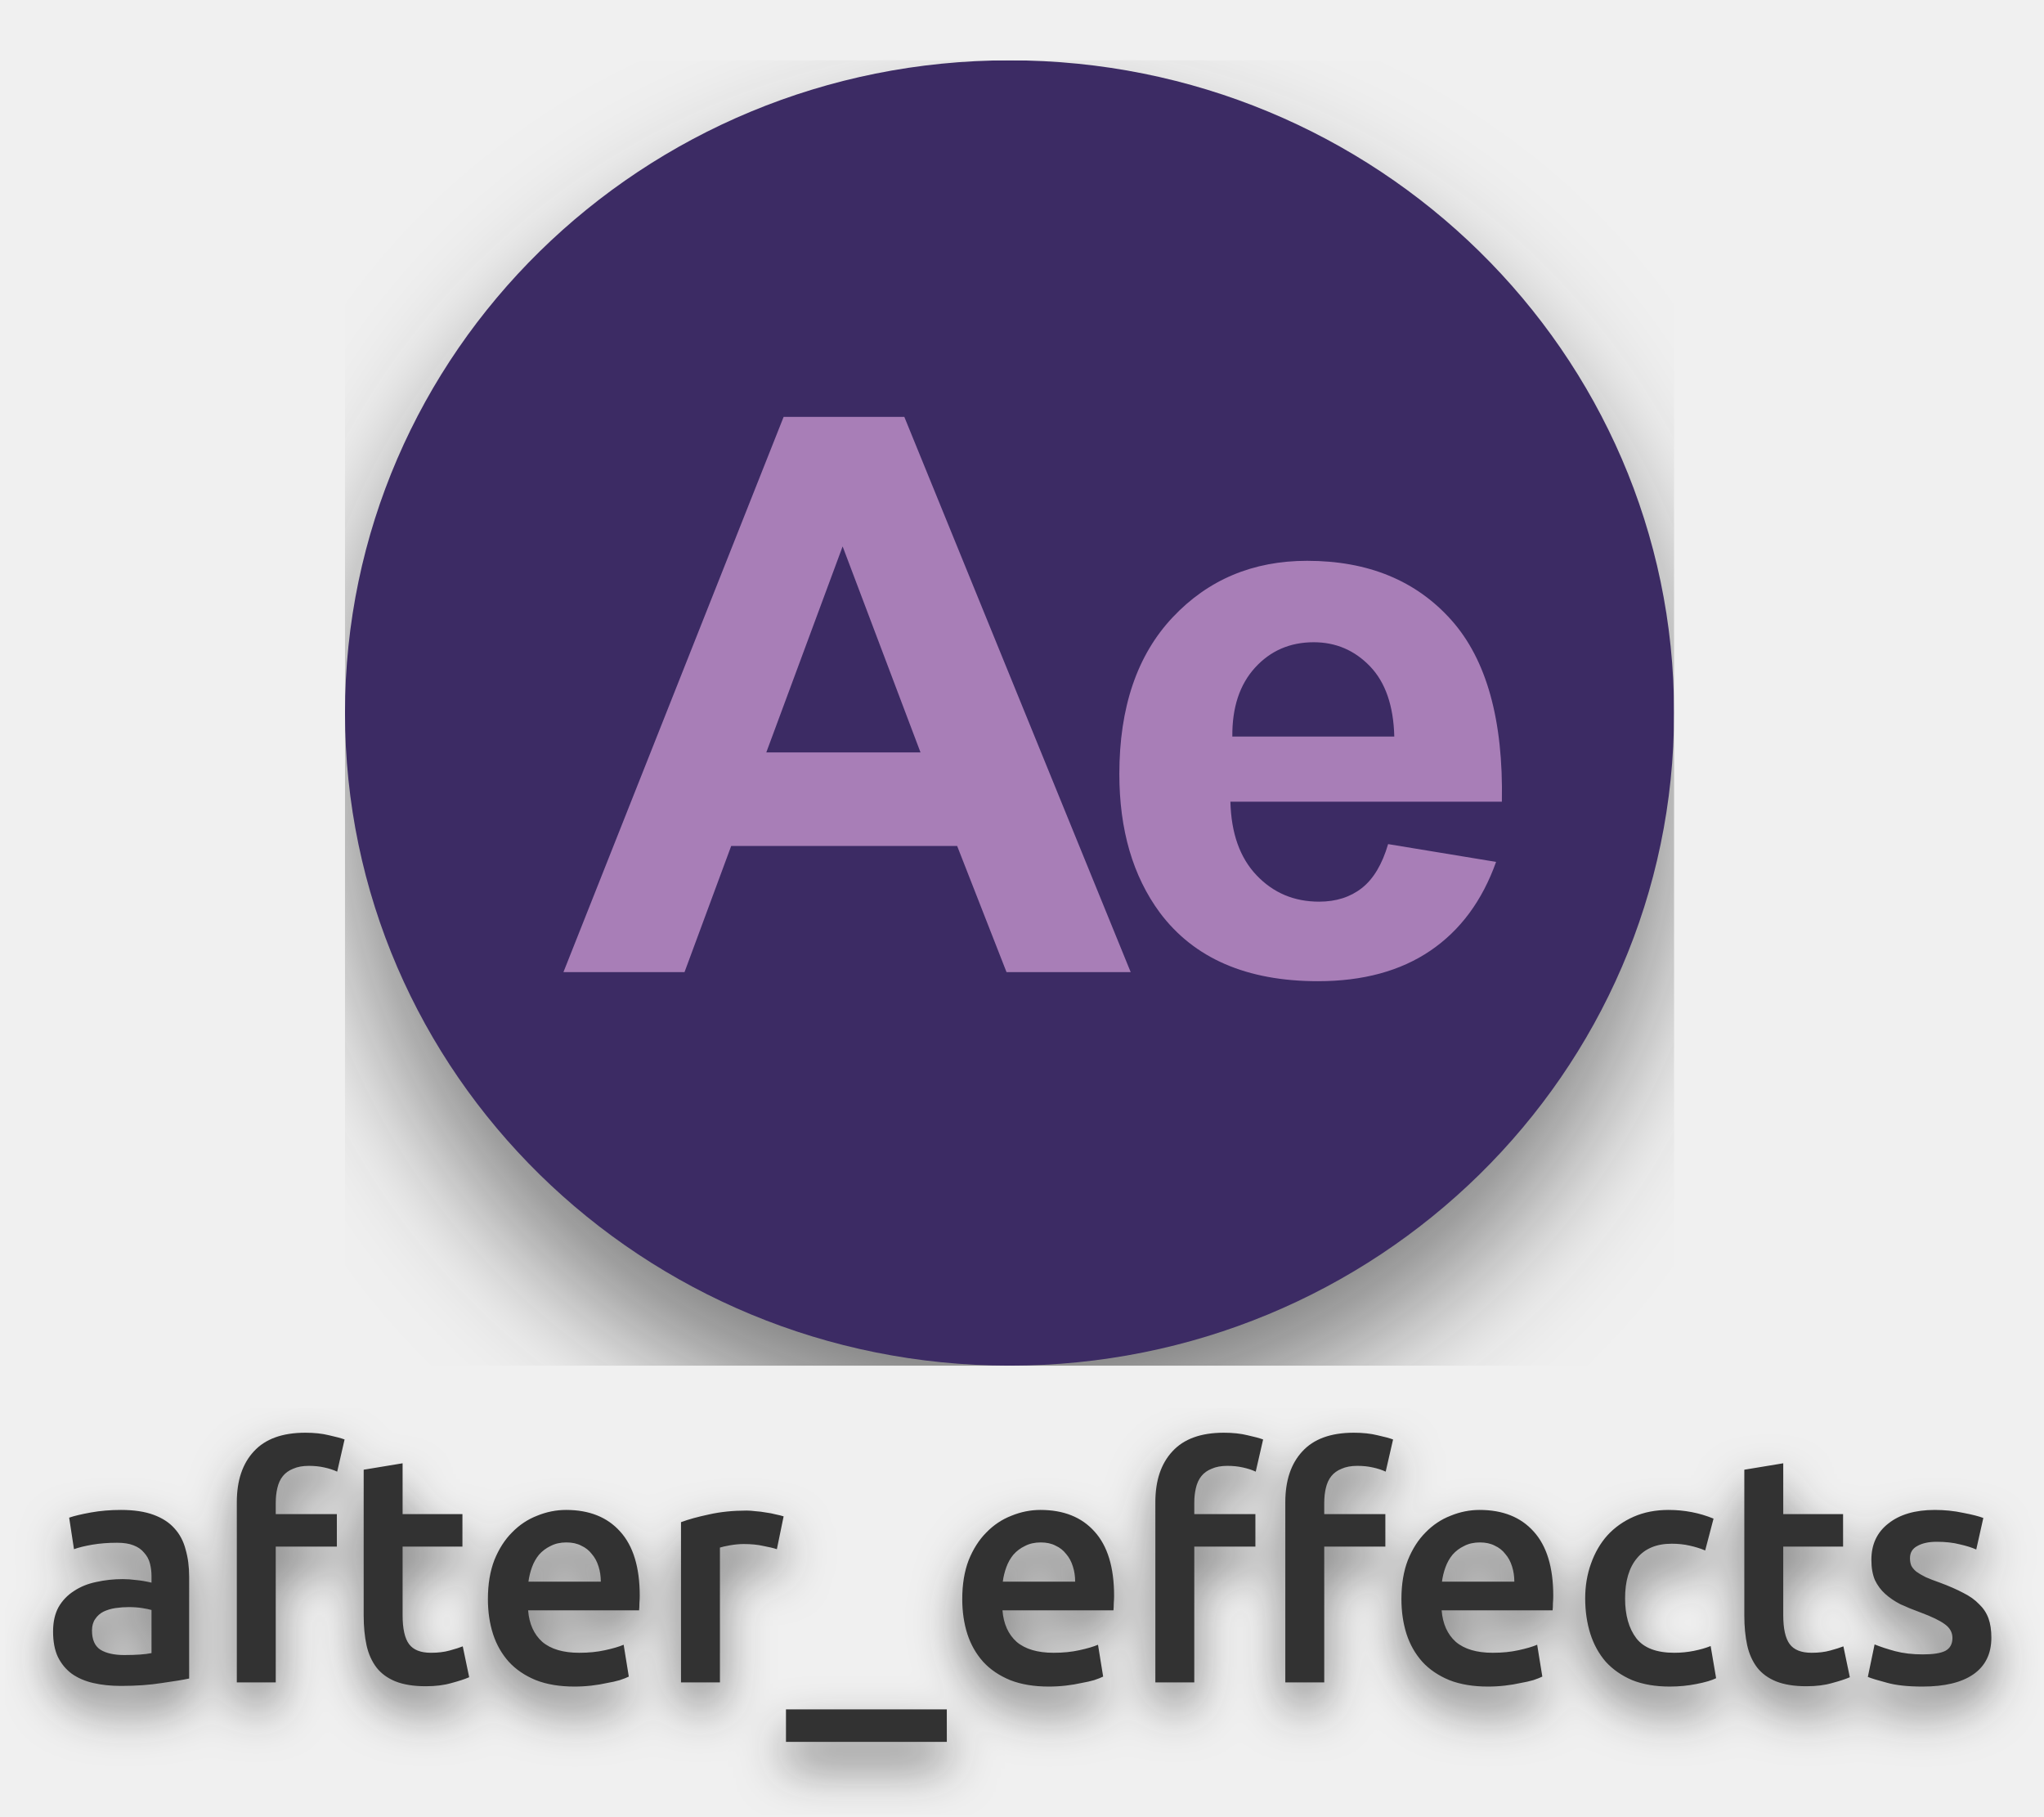
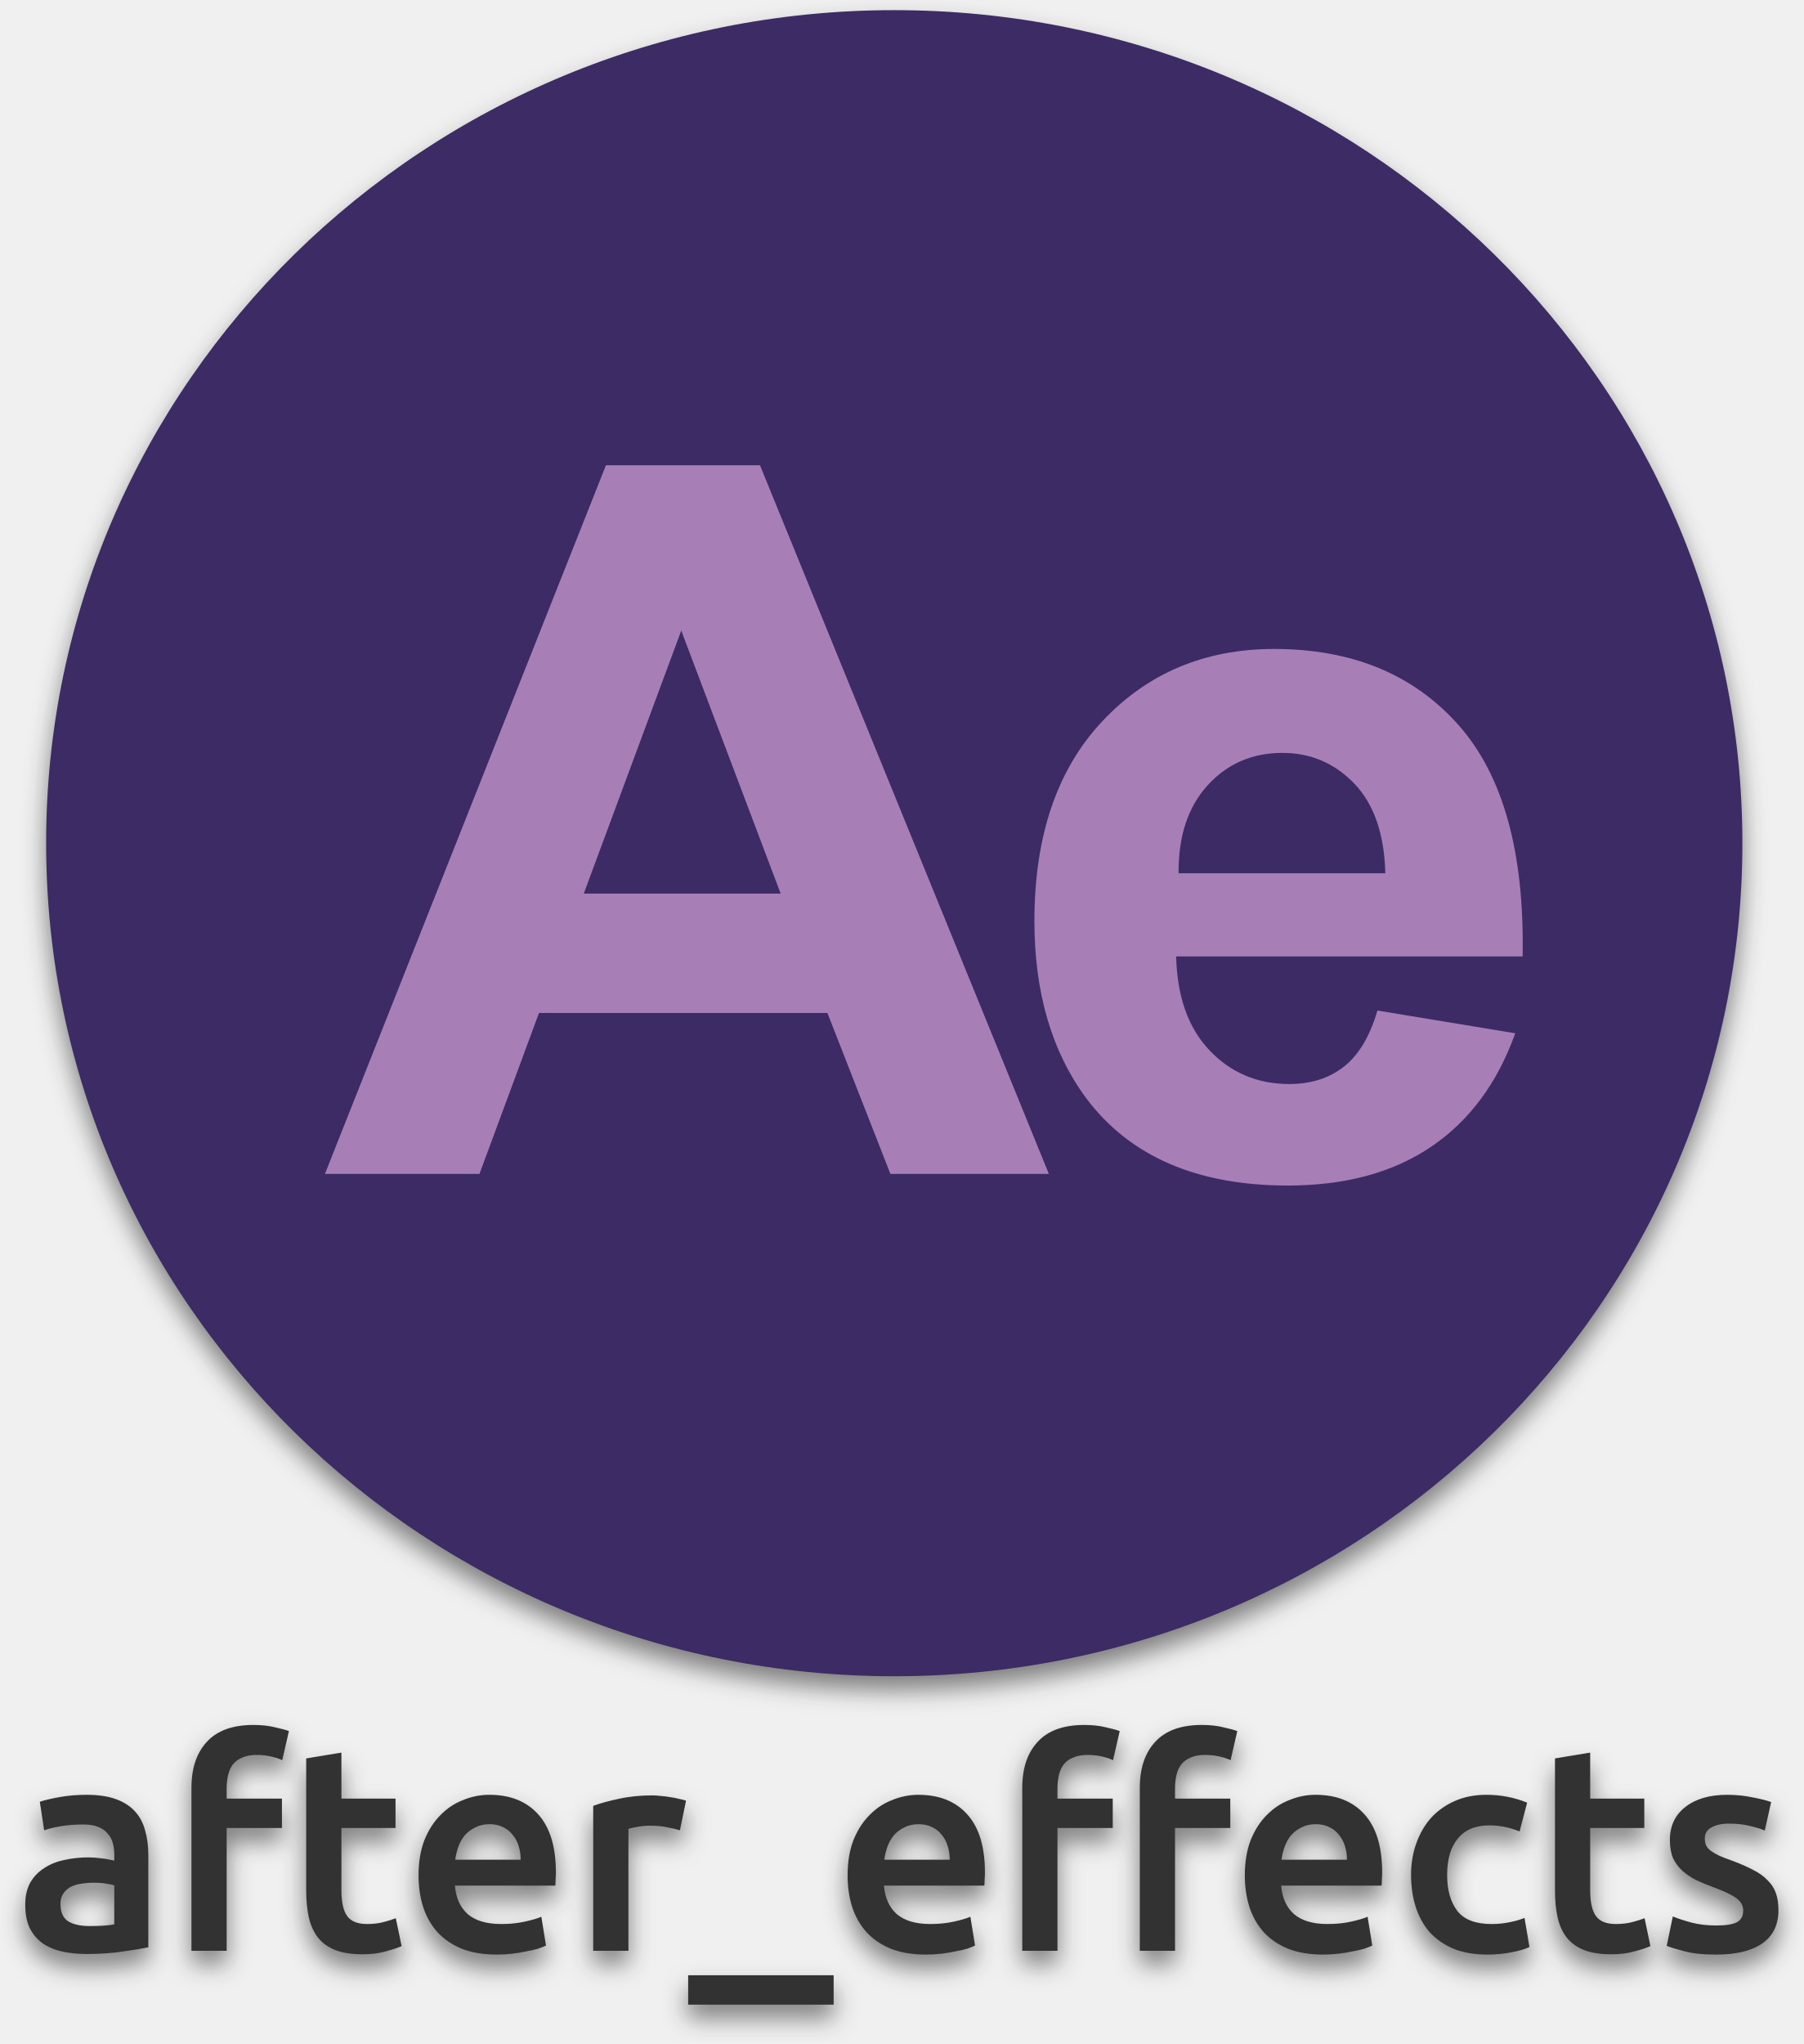
- <svg xmlns="http://www.w3.org/2000/svg" width="305" height="271" viewBox="0 0 305 271" fill="none">
-   <g clip-path="url(#clip0)" filter="url(#filter0_d)">
-     <path d="M150.64 203.746C205.404 203.746 249.8 160.151 249.8 106.373C249.8 52.595 205.404 9 150.64 9C95.875 9 51.48 52.595 51.48 106.373C51.48 160.151 95.875 203.746 150.64 203.746Z" fill="#3C2B64" />
-     <path d="M168.717 145.031H150.189L142.824 126.215H109.105L102.143 145.031H84.076L116.931 62.197H134.941L168.717 145.031ZM137.358 112.259L125.735 81.521L114.342 112.259H137.358Z" fill="#A87EB7" />
-     <path d="M207.131 125.934L223.242 128.589C221.17 134.391 217.9 138.807 213.431 141.839C208.962 144.872 203.371 146.388 196.659 146.388C186.033 146.388 178.169 142.979 173.067 136.161C169.039 130.7 167.026 123.806 167.026 115.481C167.026 105.536 169.673 97.749 174.966 92.117C180.26 86.486 186.953 83.669 195.047 83.669C204.139 83.669 211.311 86.617 216.567 92.512C221.822 98.408 224.335 107.438 224.105 119.605H183.597C183.712 124.315 185.016 127.978 187.51 130.595C190.003 133.214 193.11 134.522 196.831 134.522C199.363 134.522 201.492 133.844 203.218 132.488C204.944 131.131 206.248 128.947 207.131 125.934ZM208.052 109.887C207.937 105.292 206.728 101.798 204.427 99.406C202.125 97.014 199.325 95.818 196.026 95.818C192.496 95.818 189.581 97.08 187.28 99.603C184.978 102.127 183.846 105.555 183.885 109.886H208.052V109.887Z" fill="#A87EB7" />
-   </g>
-   <g filter="url(#filter1_d)">
-     <path d="M18.528 246.92C20.32 246.92 21.68 246.824 22.608 246.632V240.2C22.288 240.104 21.824 240.008 21.216 239.912C20.608 239.816 19.936 239.768 19.2 239.768C18.56 239.768 17.904 239.816 17.232 239.912C16.592 240.008 16 240.184 15.456 240.44C14.944 240.696 14.528 241.064 14.208 241.544C13.888 241.992 13.728 242.568 13.728 243.272C13.728 244.648 14.16 245.608 15.024 246.152C15.888 246.664 17.056 246.92 18.528 246.92ZM18.048 225.272C19.968 225.272 21.584 225.512 22.896 225.992C24.208 226.472 25.248 227.144 26.016 228.008C26.816 228.872 27.376 229.928 27.696 231.176C28.048 232.392 28.224 233.736 28.224 235.208V250.424C27.328 250.616 25.968 250.84 24.144 251.096C22.352 251.384 20.32 251.528 18.048 251.528C16.544 251.528 15.168 251.384 13.92 251.096C12.672 250.808 11.6 250.344 10.704 249.704C9.84 249.064 9.152 248.232 8.64 247.208C8.16 246.184 7.92 244.92 7.92 243.416C7.92 241.976 8.192 240.76 8.736 239.768C9.312 238.776 10.08 237.976 11.04 237.368C12 236.728 13.104 236.28 14.352 236.024C15.632 235.736 16.96 235.592 18.336 235.592C18.976 235.592 19.648 235.64 20.352 235.736C21.056 235.8 21.808 235.928 22.608 236.12V235.16C22.608 234.488 22.528 233.848 22.368 233.24C22.208 232.632 21.92 232.104 21.504 231.656C21.12 231.176 20.592 230.808 19.92 230.552C19.28 230.296 18.464 230.168 17.472 230.168C16.128 230.168 14.896 230.264 13.776 230.456C12.656 230.648 11.744 230.872 11.04 231.128L10.32 226.424C11.056 226.168 12.128 225.912 13.536 225.656C14.944 225.4 16.448 225.272 18.048 225.272ZM45.561 213.752C46.905 213.752 48.089 213.88 49.113 214.136C50.137 214.36 50.905 214.568 51.417 214.76L50.313 219.56C49.769 219.304 49.129 219.096 48.393 218.936C47.689 218.776 46.921 218.696 46.089 218.696C45.161 218.696 44.377 218.84 43.737 219.128C43.097 219.384 42.585 219.752 42.201 220.232C41.817 220.712 41.545 221.304 41.385 222.008C41.225 222.68 41.145 223.416 41.145 224.216V225.896H50.265V230.744H41.145V251H35.337V224.12C35.337 220.888 36.185 218.36 37.881 216.536C39.577 214.68 42.137 213.752 45.561 213.752ZM54.267 219.272L60.075 218.312V225.896H69.003V230.744H60.075V240.968C60.075 242.984 60.395 244.424 61.035 245.288C61.675 246.152 62.763 246.584 64.299 246.584C65.355 246.584 66.283 246.472 67.083 246.248C67.915 246.024 68.571 245.816 69.051 245.624L70.011 250.232C69.339 250.52 68.459 250.808 67.371 251.096C66.283 251.416 65.003 251.576 63.531 251.576C61.739 251.576 60.235 251.336 59.019 250.856C57.835 250.376 56.891 249.688 56.187 248.792C55.483 247.864 54.987 246.76 54.699 245.48C54.411 244.168 54.267 242.68 54.267 241.016V219.272ZM72.804 238.568C72.804 236.36 73.124 234.424 73.764 232.76C74.436 231.096 75.316 229.72 76.404 228.632C77.492 227.512 78.74 226.68 80.148 226.136C81.556 225.56 82.996 225.272 84.468 225.272C87.924 225.272 90.612 226.344 92.532 228.488C94.484 230.632 95.46 233.832 95.46 238.088C95.46 238.408 95.444 238.776 95.412 239.192C95.412 239.576 95.396 239.928 95.364 240.248H78.804C78.964 242.264 79.668 243.832 80.916 244.952C82.196 246.04 84.036 246.584 86.436 246.584C87.844 246.584 89.124 246.456 90.276 246.2C91.46 245.944 92.388 245.672 93.06 245.384L93.828 250.136C93.508 250.296 93.06 250.472 92.484 250.664C91.94 250.824 91.3 250.968 90.564 251.096C89.86 251.256 89.092 251.384 88.26 251.48C87.428 251.576 86.58 251.624 85.716 251.624C83.508 251.624 81.588 251.304 79.956 250.664C78.324 249.992 76.98 249.08 75.924 247.928C74.868 246.744 74.084 245.368 73.572 243.8C73.06 242.2 72.804 240.456 72.804 238.568ZM89.652 235.976C89.652 235.176 89.54 234.424 89.316 233.72C89.092 232.984 88.756 232.36 88.308 231.848C87.892 231.304 87.364 230.888 86.724 230.6C86.116 230.28 85.38 230.12 84.516 230.12C83.62 230.12 82.836 230.296 82.164 230.648C81.492 230.968 80.916 231.4 80.436 231.944C79.988 232.488 79.636 233.112 79.38 233.816C79.124 234.52 78.948 235.24 78.852 235.976H89.652ZM115.922 231.128C115.442 230.968 114.77 230.808 113.906 230.648C113.074 230.456 112.098 230.36 110.978 230.36C110.338 230.36 109.65 230.424 108.914 230.552C108.21 230.68 107.714 230.792 107.426 230.888V251H101.618V227.096C102.738 226.68 104.13 226.296 105.794 225.944C107.49 225.56 109.362 225.368 111.41 225.368C111.794 225.368 112.242 225.4 112.754 225.464C113.266 225.496 113.778 225.56 114.29 225.656C114.802 225.72 115.298 225.816 115.778 225.944C116.258 226.04 116.642 226.136 116.93 226.232L115.922 231.128ZM117.281 255.032H141.281V259.88H117.281V255.032ZM143.585 238.568C143.585 236.36 143.905 234.424 144.545 232.76C145.217 231.096 146.097 229.72 147.185 228.632C148.273 227.512 149.521 226.68 150.929 226.136C152.337 225.56 153.777 225.272 155.249 225.272C158.705 225.272 161.393 226.344 163.313 228.488C165.265 230.632 166.241 233.832 166.241 238.088C166.241 238.408 166.225 238.776 166.193 239.192C166.193 239.576 166.177 239.928 166.145 240.248H149.585C149.745 242.264 150.449 243.832 151.697 244.952C152.977 246.04 154.817 246.584 157.217 246.584C158.625 246.584 159.905 246.456 161.057 246.2C162.241 245.944 163.169 245.672 163.841 245.384L164.609 250.136C164.289 250.296 163.841 250.472 163.265 250.664C162.721 250.824 162.081 250.968 161.345 251.096C160.641 251.256 159.873 251.384 159.041 251.48C158.209 251.576 157.361 251.624 156.497 251.624C154.289 251.624 152.369 251.304 150.737 250.664C149.105 249.992 147.761 249.08 146.705 247.928C145.649 246.744 144.865 245.368 144.353 243.8C143.841 242.2 143.585 240.456 143.585 238.568ZM160.433 235.976C160.433 235.176 160.321 234.424 160.097 233.72C159.873 232.984 159.537 232.36 159.089 231.848C158.673 231.304 158.145 230.888 157.505 230.6C156.897 230.28 156.161 230.12 155.297 230.12C154.401 230.12 153.617 230.296 152.945 230.648C152.273 230.968 151.697 231.4 151.217 231.944C150.769 232.488 150.417 233.112 150.161 233.816C149.905 234.52 149.729 235.24 149.633 235.976H160.433ZM202.015 213.752C203.359 213.752 204.543 213.88 205.567 214.136C206.591 214.36 207.359 214.568 207.871 214.76L206.767 219.56C206.223 219.304 205.583 219.096 204.847 218.936C204.143 218.776 203.375 218.696 202.543 218.696C201.615 218.696 200.831 218.84 200.191 219.128C199.551 219.384 199.039 219.752 198.655 220.232C198.271 220.712 197.999 221.304 197.839 222.008C197.679 222.68 197.599 223.416 197.599 224.216V225.896H206.719V230.744H197.599V251H191.791V224.12C191.791 220.888 192.639 218.36 194.335 216.536C196.031 214.68 198.591 213.752 202.015 213.752ZM182.623 213.752C183.967 213.752 185.151 213.88 186.175 214.136C187.199 214.36 187.967 214.568 188.479 214.76L187.375 219.56C186.831 219.304 186.191 219.096 185.455 218.936C184.751 218.776 183.983 218.696 183.151 218.696C182.223 218.696 181.439 218.84 180.799 219.128C180.159 219.384 179.647 219.752 179.263 220.232C178.879 220.712 178.607 221.304 178.447 222.008C178.287 222.68 178.207 223.416 178.207 224.216V225.896H187.327V230.744H178.207V251H172.399V224.12C172.399 220.888 173.247 218.36 174.943 216.536C176.639 214.68 179.199 213.752 182.623 213.752ZM209.117 238.568C209.117 236.36 209.437 234.424 210.077 232.76C210.749 231.096 211.629 229.72 212.717 228.632C213.805 227.512 215.053 226.68 216.461 226.136C217.869 225.56 219.309 225.272 220.781 225.272C224.237 225.272 226.925 226.344 228.845 228.488C230.797 230.632 231.773 233.832 231.773 238.088C231.773 238.408 231.757 238.776 231.725 239.192C231.725 239.576 231.709 239.928 231.677 240.248H215.117C215.277 242.264 215.981 243.832 217.229 244.952C218.509 246.04 220.349 246.584 222.749 246.584C224.157 246.584 225.437 246.456 226.589 246.2C227.773 245.944 228.701 245.672 229.373 245.384L230.141 250.136C229.821 250.296 229.373 250.472 228.797 250.664C228.253 250.824 227.613 250.968 226.877 251.096C226.173 251.256 225.405 251.384 224.573 251.48C223.741 251.576 222.893 251.624 222.029 251.624C219.821 251.624 217.901 251.304 216.269 250.664C214.637 249.992 213.293 249.08 212.237 247.928C211.181 246.744 210.397 245.368 209.885 243.8C209.373 242.2 209.117 240.456 209.117 238.568ZM225.965 235.976C225.965 235.176 225.853 234.424 225.629 233.72C225.405 232.984 225.069 232.36 224.621 231.848C224.205 231.304 223.677 230.888 223.037 230.6C222.429 230.28 221.693 230.12 220.829 230.12C219.933 230.12 219.149 230.296 218.477 230.648C217.805 230.968 217.229 231.4 216.749 231.944C216.301 232.488 215.949 233.112 215.693 233.816C215.437 234.52 215.261 235.24 215.165 235.976H225.965ZM236.538 238.472C236.538 236.616 236.826 234.888 237.402 233.288C237.978 231.656 238.794 230.248 239.85 229.064C240.938 227.88 242.25 226.952 243.786 226.28C245.322 225.608 247.05 225.272 248.97 225.272C251.338 225.272 253.578 225.704 255.69 226.568L254.442 231.32C253.77 231.032 253.002 230.792 252.138 230.6C251.306 230.408 250.41 230.312 249.45 230.312C247.178 230.312 245.45 231.032 244.266 232.472C243.082 233.88 242.49 235.88 242.49 238.472C242.49 240.968 243.05 242.952 244.17 244.424C245.29 245.864 247.178 246.584 249.834 246.584C250.826 246.584 251.802 246.488 252.762 246.296C253.722 246.104 254.554 245.864 255.258 245.576L256.074 250.376C255.434 250.696 254.458 250.984 253.146 251.24C251.866 251.496 250.538 251.624 249.162 251.624C247.018 251.624 245.146 251.304 243.546 250.664C241.978 249.992 240.666 249.08 239.61 247.928C238.586 246.744 237.818 245.352 237.306 243.752C236.794 242.12 236.538 240.36 236.538 238.472ZM260.283 219.272L266.091 218.312V225.896H275.019V230.744H266.091V240.968C266.091 242.984 266.411 244.424 267.051 245.288C267.691 246.152 268.779 246.584 270.315 246.584C271.371 246.584 272.299 246.472 273.099 246.248C273.931 246.024 274.587 245.816 275.067 245.624L276.027 250.232C275.355 250.52 274.475 250.808 273.387 251.096C272.299 251.416 271.019 251.576 269.547 251.576C267.755 251.576 266.251 251.336 265.035 250.856C263.851 250.376 262.907 249.688 262.203 248.792C261.499 247.864 261.003 246.76 260.715 245.48C260.427 244.168 260.283 242.68 260.283 241.016V219.272ZM286.922 246.824C288.458 246.824 289.578 246.648 290.282 246.296C290.986 245.912 291.338 245.272 291.338 244.376C291.338 243.544 290.954 242.856 290.186 242.312C289.45 241.768 288.218 241.176 286.49 240.536C285.434 240.152 284.458 239.752 283.562 239.336C282.698 238.888 281.946 238.376 281.306 237.8C280.666 237.224 280.154 236.536 279.77 235.736C279.418 234.904 279.242 233.896 279.242 232.712C279.242 230.408 280.09 228.6 281.786 227.288C283.482 225.944 285.786 225.272 288.698 225.272C290.17 225.272 291.578 225.416 292.922 225.704C294.266 225.96 295.274 226.216 295.946 226.472L294.89 231.176C294.25 230.888 293.434 230.632 292.442 230.408C291.45 230.152 290.298 230.024 288.986 230.024C287.802 230.024 286.842 230.232 286.106 230.648C285.37 231.032 285.002 231.64 285.002 232.472C285.002 232.888 285.066 233.256 285.194 233.576C285.354 233.896 285.61 234.2 285.962 234.488C286.314 234.744 286.778 235.016 287.354 235.304C287.93 235.56 288.634 235.832 289.466 236.12C290.842 236.632 292.01 237.144 292.97 237.656C293.93 238.136 294.714 238.696 295.322 239.336C295.962 239.944 296.426 240.648 296.714 241.448C297.002 242.248 297.146 243.208 297.146 244.328C297.146 246.728 296.25 248.552 294.458 249.8C292.698 251.016 290.17 251.624 286.874 251.624C284.666 251.624 282.89 251.432 281.546 251.048C280.202 250.696 279.258 250.408 278.714 250.184L279.722 245.336C280.586 245.688 281.61 246.024 282.794 246.344C284.01 246.664 285.386 246.824 286.922 246.824Z" fill="#323232" />
+ <svg xmlns="http://www.w3.org/2000/svg" width="533" height="604" viewBox="0 0 533 604" fill="none">
+   <g filter="url(#filter0_d)">
+     <g clip-path="url(#clip0)">
+       <path d="M264.317 495.331C402.765 495.331 514.999 385.119 514.999 249.165C514.999 113.212 402.765 3 264.317 3C125.869 3 13.634 113.212 13.634 249.165C13.634 385.119 125.869 495.331 264.317 495.331Z" fill="#3C2B64" />
+       <path d="M310.017 346.895H263.177L244.557 299.328H159.315L141.714 346.895H96.04L179.1 137.487H224.629L310.017 346.895ZM230.739 264.046L201.356 186.339L172.553 264.046H230.739Z" fill="#A87EB7" />
+       <path d="M407.13 298.616L447.86 305.33C442.623 319.996 434.354 331.162 423.058 338.826C411.759 346.494 397.624 350.326 380.655 350.326C353.792 350.326 333.911 341.708 321.015 324.471C310.832 310.665 305.741 293.237 305.741 272.19C305.741 247.05 312.433 227.363 325.815 213.125C339.198 198.89 356.12 191.769 376.581 191.769C399.566 191.769 417.698 199.221 430.985 214.124C444.27 229.028 450.623 251.859 450.04 282.618H347.635C347.926 294.523 351.222 303.784 357.526 310.4C363.829 317.02 371.683 320.328 381.091 320.328C387.491 320.328 392.874 318.614 397.237 315.185C401.601 311.755 404.897 306.235 407.13 298.616ZM409.458 258.049C409.167 246.432 406.112 237.6 400.293 231.551C394.475 225.505 387.395 222.481 379.056 222.481C370.132 222.481 362.764 225.672 356.945 232.051C351.127 238.432 348.264 247.098 348.363 258.048H409.458V258.049V258.049Z" fill="#A87EB7" />
+     </g>
+     <path d="M26.471 569.15C29.682 569.15 32.118 568.978 33.781 568.634V557.111C33.208 556.939 32.376 556.767 31.287 556.595C30.198 556.423 28.994 556.337 27.675 556.337C26.528 556.337 25.353 556.423 24.149 556.595C23.003 556.767 21.942 557.082 20.967 557.541C20.05 557.999 19.305 558.659 18.731 559.519C18.158 560.321 17.871 561.353 17.871 562.614C17.871 565.08 18.645 566.8 20.193 567.774C21.741 568.692 23.834 569.15 26.471 569.15ZM25.611 530.365C29.051 530.365 31.946 530.795 34.297 531.655C36.648 532.515 38.511 533.719 39.887 535.267C41.32 536.815 42.324 538.707 42.897 540.943C43.528 543.121 43.843 545.529 43.843 548.167V575.428C42.237 575.772 39.801 576.174 36.533 576.632C33.322 577.148 29.682 577.406 25.611 577.406C22.916 577.406 20.451 577.148 18.215 576.632C15.979 576.116 14.059 575.285 12.453 574.138C10.905 572.992 9.673 571.501 8.755 569.666C7.895 567.832 7.465 565.567 7.465 562.872C7.465 560.292 7.953 558.114 8.927 556.337C9.959 554.559 11.335 553.126 13.055 552.037C14.775 550.89 16.753 550.087 18.989 549.629C21.282 549.113 23.662 548.855 26.127 548.855C27.274 548.855 28.478 548.941 29.739 549.113C31 549.227 32.348 549.457 33.781 549.801V548.081C33.781 546.877 33.638 545.73 33.351 544.641C33.064 543.551 32.548 542.605 31.803 541.803C31.115 540.943 30.169 540.284 28.965 539.825C27.818 539.366 26.356 539.137 24.579 539.137C22.171 539.137 19.964 539.309 17.957 539.653C15.951 539.997 14.317 540.398 13.055 540.857L11.765 532.429C13.084 531.97 15.005 531.512 17.527 531.053C20.05 530.594 22.744 530.365 25.611 530.365ZM74.904 509.725C77.312 509.725 79.433 509.955 81.268 510.413C83.102 510.815 84.478 511.187 85.395 511.531L83.418 520.131C82.443 519.673 81.296 519.3 79.978 519.013C78.716 518.727 77.34 518.583 75.85 518.583C74.187 518.583 72.782 518.841 71.636 519.357C70.489 519.816 69.572 520.475 68.884 521.335C68.196 522.195 67.709 523.256 67.422 524.517C67.135 525.721 66.992 527.04 66.992 528.473V531.483H83.332V540.169H66.992V576.46H56.586V528.301C56.586 522.511 58.105 517.981 61.144 514.713C64.183 511.388 68.769 509.725 74.904 509.725ZM90.503 519.615L100.909 517.895V531.483H116.905V540.169H100.909V558.487C100.909 562.098 101.482 564.678 102.629 566.226C103.775 567.774 105.725 568.548 108.477 568.548C110.369 568.548 112.031 568.348 113.465 567.946C114.955 567.545 116.131 567.172 116.99 566.828L118.71 575.084C117.506 575.6 115.93 576.116 113.981 576.632C112.031 577.206 109.738 577.492 107.101 577.492C103.89 577.492 101.195 577.062 99.017 576.202C96.895 575.342 95.204 574.11 93.943 572.504C92.682 570.842 91.793 568.864 91.277 566.57C90.761 564.22 90.503 561.554 90.503 558.573V519.615ZM123.714 554.187C123.714 550.231 124.287 546.762 125.434 543.781C126.638 540.8 128.214 538.334 130.164 536.385C132.113 534.378 134.349 532.888 136.872 531.913C139.394 530.881 141.974 530.365 144.611 530.365C150.803 530.365 155.619 532.286 159.059 536.127C162.556 539.968 164.305 545.701 164.305 553.327C164.305 553.9 164.276 554.559 164.219 555.305C164.219 555.993 164.19 556.623 164.133 557.197H134.464C134.75 560.808 136.012 563.618 138.248 565.624C140.541 567.574 143.837 568.548 148.137 568.548C150.66 568.548 152.953 568.319 155.017 567.86C157.139 567.402 158.801 566.914 160.005 566.398L161.381 574.912C160.808 575.199 160.005 575.514 158.973 575.858C157.999 576.145 156.852 576.403 155.533 576.632C154.272 576.919 152.896 577.148 151.405 577.32C149.915 577.492 148.395 577.578 146.847 577.578C142.891 577.578 139.452 577.005 136.528 575.858C133.604 574.654 131.196 573.02 129.304 570.956C127.412 568.835 126.007 566.37 125.09 563.56C124.172 560.694 123.714 557.569 123.714 554.187ZM153.899 549.543C153.899 548.109 153.699 546.762 153.297 545.501C152.896 544.182 152.294 543.064 151.491 542.147C150.746 541.172 149.8 540.427 148.653 539.911C147.564 539.338 146.245 539.051 144.697 539.051C143.092 539.051 141.687 539.366 140.484 539.997C139.28 540.57 138.248 541.344 137.388 542.319C136.585 543.293 135.954 544.411 135.496 545.673C135.037 546.934 134.722 548.224 134.55 549.543H153.899ZM200.965 540.857C200.105 540.57 198.901 540.284 197.353 539.997C195.863 539.653 194.114 539.481 192.107 539.481C190.961 539.481 189.728 539.596 188.41 539.825C187.148 540.054 186.26 540.255 185.744 540.427V576.46H175.338V533.633C177.344 532.888 179.838 532.2 182.82 531.569C185.858 530.881 189.212 530.537 192.881 530.537C193.569 530.537 194.372 530.594 195.289 530.709C196.207 530.766 197.124 530.881 198.041 531.053C198.959 531.168 199.847 531.34 200.707 531.569C201.567 531.741 202.255 531.913 202.771 532.085L200.965 540.857ZM203.401 583.684H246.4V592.37H203.401V583.684ZM250.528 554.187C250.528 550.231 251.101 546.762 252.248 543.781C253.452 540.8 255.029 538.334 256.978 536.385C258.927 534.378 261.163 532.888 263.686 531.913C266.208 530.881 268.788 530.365 271.426 530.365C277.617 530.365 282.433 532.286 285.873 536.127C289.371 539.968 291.119 545.701 291.119 553.327C291.119 553.9 291.091 554.559 291.033 555.305C291.033 555.993 291.005 556.623 290.947 557.197H261.278C261.564 560.808 262.826 563.618 265.062 565.624C267.355 567.574 270.652 568.548 274.951 568.548C277.474 568.548 279.767 568.319 281.831 567.86C283.953 567.402 285.615 566.914 286.819 566.398L288.195 574.912C287.622 575.199 286.819 575.514 285.787 575.858C284.813 576.145 283.666 576.403 282.347 576.632C281.086 576.919 279.71 577.148 278.219 577.32C276.729 577.492 275.209 577.578 273.661 577.578C269.706 577.578 266.266 577.005 263.342 575.858C260.418 574.654 258.01 573.02 256.118 570.956C254.226 568.835 252.821 566.37 251.904 563.56C250.987 560.694 250.528 557.569 250.528 554.187ZM280.713 549.543C280.713 548.109 280.513 546.762 280.111 545.501C279.71 544.182 279.108 543.064 278.305 542.147C277.56 541.172 276.614 540.427 275.467 539.911C274.378 539.338 273.06 539.051 271.512 539.051C269.906 539.051 268.502 539.366 267.298 539.997C266.094 540.57 265.062 541.344 264.202 542.319C263.399 543.293 262.768 544.411 262.31 545.673C261.851 546.934 261.536 548.224 261.364 549.543H280.713ZM355.213 509.725C357.621 509.725 359.742 509.955 361.577 510.413C363.411 510.815 364.787 511.187 365.705 511.531L363.727 520.131C362.752 519.673 361.605 519.3 360.287 519.013C359.025 518.727 357.65 518.583 356.159 518.583C354.496 518.583 353.092 518.841 351.945 519.357C350.798 519.816 349.881 520.475 349.193 521.335C348.505 522.195 348.018 523.256 347.731 524.517C347.444 525.721 347.301 527.04 347.301 528.473V531.483H363.641V540.169H347.301V576.46H336.895V528.301C336.895 522.511 338.415 517.981 341.453 514.713C344.492 511.388 349.078 509.725 355.213 509.725ZM320.47 509.725C322.877 509.725 324.999 509.955 326.833 510.413C328.668 510.815 330.044 511.187 330.961 511.531L328.983 520.131C328.009 519.673 326.862 519.3 325.543 519.013C324.282 518.727 322.906 518.583 321.415 518.583C319.753 518.583 318.348 518.841 317.202 519.357C316.055 519.816 315.138 520.475 314.45 521.335C313.762 522.195 313.274 523.256 312.988 524.517C312.701 525.721 312.558 527.04 312.558 528.473V531.483H328.897V540.169H312.558V576.46H302.152V528.301C302.152 522.511 303.671 517.981 306.71 514.713C309.748 511.388 314.335 509.725 320.47 509.725ZM367.936 554.187C367.936 550.231 368.509 546.762 369.656 543.781C370.86 540.8 372.436 538.334 374.386 536.385C376.335 534.378 378.571 532.888 381.094 531.913C383.616 530.881 386.196 530.365 388.834 530.365C395.025 530.365 399.841 532.286 403.281 536.127C406.779 539.968 408.527 545.701 408.527 553.327C408.527 553.9 408.499 554.559 408.441 555.305C408.441 555.993 408.413 556.623 408.355 557.197H378.686C378.972 560.808 380.234 563.618 382.47 565.624C384.763 567.574 388.06 568.548 392.359 568.548C394.882 568.548 397.175 568.319 399.239 567.86C401.361 567.402 403.023 566.914 404.227 566.398L405.603 574.912C405.03 575.199 404.227 575.514 403.195 575.858C402.221 576.145 401.074 576.403 399.755 576.632C398.494 576.919 397.118 577.148 395.627 577.32C394.137 577.492 392.617 577.578 391.069 577.578C387.114 577.578 383.674 577.005 380.75 575.858C377.826 574.654 375.418 573.02 373.526 570.956C371.634 568.835 370.229 566.37 369.312 563.56C368.395 560.694 367.936 557.569 367.936 554.187ZM398.121 549.543C398.121 548.109 397.921 546.762 397.519 545.501C397.118 544.182 396.516 543.064 395.713 542.147C394.968 541.172 394.022 540.427 392.875 539.911C391.786 539.338 390.467 539.051 388.92 539.051C387.314 539.051 385.91 539.366 384.706 539.997C383.502 540.57 382.47 541.344 381.61 542.319C380.807 543.293 380.176 544.411 379.718 545.673C379.259 546.934 378.944 548.224 378.772 549.543H398.121ZM417.066 554.015C417.066 550.689 417.582 547.593 418.614 544.727C419.646 541.803 421.108 539.28 423 537.159C424.949 535.038 427.3 533.375 430.052 532.171C432.804 530.967 435.9 530.365 439.339 530.365C443.582 530.365 447.595 531.139 451.379 532.687L449.143 541.201C447.939 540.685 446.563 540.255 445.015 539.911C443.525 539.567 441.919 539.395 440.199 539.395C436.129 539.395 433.033 540.685 430.912 543.265C428.79 545.787 427.73 549.371 427.73 554.015C427.73 558.487 428.733 562.041 430.74 564.678C432.746 567.258 436.129 568.548 440.887 568.548C442.665 568.548 444.413 568.376 446.133 568.032C447.853 567.688 449.344 567.258 450.605 566.742L452.067 575.342C450.921 575.916 449.172 576.432 446.821 576.89C444.528 577.349 442.149 577.578 439.683 577.578C435.842 577.578 432.488 577.005 429.622 575.858C426.812 574.654 424.462 573.02 422.57 570.956C420.735 568.835 419.359 566.341 418.442 563.474C417.525 560.55 417.066 557.397 417.066 554.015ZM459.608 519.615L470.013 517.895V531.483H486.009V540.169H470.013V558.487C470.013 562.098 470.587 564.678 471.733 566.226C472.88 567.774 474.829 568.548 477.581 568.548C479.473 568.548 481.136 568.348 482.569 567.946C484.06 567.545 485.235 567.172 486.095 566.828L487.815 575.084C486.611 575.6 485.034 576.116 483.085 576.632C481.136 577.206 478.843 577.492 476.205 577.492C472.995 577.492 470.3 577.062 468.121 576.202C466 575.342 464.309 574.11 463.048 572.504C461.786 570.842 460.898 568.864 460.382 566.57C459.866 564.22 459.608 561.554 459.608 558.573V519.615ZM507.334 568.978C510.086 568.978 512.093 568.663 513.354 568.032C514.615 567.344 515.246 566.198 515.246 564.592C515.246 563.102 514.558 561.869 513.182 560.894C511.863 559.92 509.656 558.859 506.56 557.713C504.668 557.025 502.919 556.308 501.314 555.563C499.766 554.76 498.419 553.843 497.272 552.811C496.126 551.779 495.208 550.546 494.52 549.113C493.89 547.622 493.574 545.816 493.574 543.695C493.574 539.567 495.094 536.328 498.132 533.977C501.171 531.569 505.299 530.365 510.516 530.365C513.153 530.365 515.676 530.623 518.084 531.139C520.492 531.598 522.298 532.056 523.502 532.515L521.61 540.943C520.463 540.427 519.001 539.968 517.224 539.567C515.447 539.108 513.383 538.879 511.032 538.879C508.911 538.879 507.191 539.252 505.872 539.997C504.553 540.685 503.894 541.774 503.894 543.265C503.894 544.01 504.009 544.669 504.238 545.243C504.525 545.816 504.983 546.361 505.614 546.877C506.245 547.335 507.076 547.823 508.108 548.339C509.14 548.797 510.401 549.285 511.892 549.801C514.357 550.718 516.45 551.635 518.17 552.553C519.89 553.413 521.294 554.416 522.384 555.563C523.53 556.652 524.362 557.913 524.878 559.347C525.394 560.78 525.652 562.5 525.652 564.506C525.652 568.806 524.046 572.074 520.836 574.31C517.682 576.489 513.153 577.578 507.248 577.578C503.292 577.578 500.11 577.234 497.702 576.546C495.294 575.916 493.603 575.4 492.628 574.998L494.434 566.312C495.982 566.943 497.817 567.545 499.938 568.118C502.117 568.692 504.582 568.978 507.334 568.978Z" fill="#323232" />
  </g>
  <defs>
-     <filter id="filter0_d" x="32.72" y="0.96" width="235.84" height="232.267" filterUnits="userSpaceOnUse" color-interpolation-filters="sRGB">
+     <filter id="filter0_d" x="0.465" y="0" width="532.186" height="603.37" filterUnits="userSpaceOnUse" color-interpolation-filters="sRGB">
      <feFlood flood-opacity="0" result="BackgroundImageFix" />
      <feColorMatrix in="SourceAlpha" type="matrix" values="0 0 0 0 0 0 0 0 0 0 0 0 0 0 0 0 0 0 127 0" />
-       <feOffset dy="10.72" />
-       <feGaussianBlur stdDeviation="9.38" />
-       <feColorMatrix type="matrix" values="0 0 0 0 0.058 0 0 0 0 0.058 0 0 0 0 0.058 0 0 0 0.5 0" />
-       <feBlend mode="normal" in2="BackgroundImageFix" result="effect1_dropShadow" />
-       <feBlend mode="normal" in="SourceGraphic" in2="effect1_dropShadow" result="shape" />
-     </filter>
-     <filter id="filter1_d" x="0.773" y="210.179" width="303.519" height="60.421" filterUnits="userSpaceOnUse" color-interpolation-filters="sRGB">
-       <feFlood flood-opacity="0" result="BackgroundImageFix" />
-       <feColorMatrix in="SourceAlpha" type="matrix" values="0 0 0 0 0 0 0 0 0 0 0 0 0 0 0 0 0 0 127 0" />
-       <feOffset dy="3.573" />
-       <feGaussianBlur stdDeviation="3.573" />
+       <feOffset dy="4" />
+       <feGaussianBlur stdDeviation="3.5" />
      <feColorMatrix type="matrix" values="0 0 0 0 0.058 0 0 0 0 0.058 0 0 0 0 0.058 0 0 0 0.5 0" />
      <feBlend mode="normal" in2="BackgroundImageFix" result="effect1_dropShadow" />
      <feBlend mode="normal" in="SourceGraphic" in2="effect1_dropShadow" result="shape" />
    </filter>
    <clipPath id="clip0">
-       <rect width="198.32" height="194.747" fill="white" transform="translate(51.4799 9)" />
+       <rect width="501.366" height="492.332" fill="white" transform="translate(13.6344 3)" />
    </clipPath>
  </defs>
</svg>
